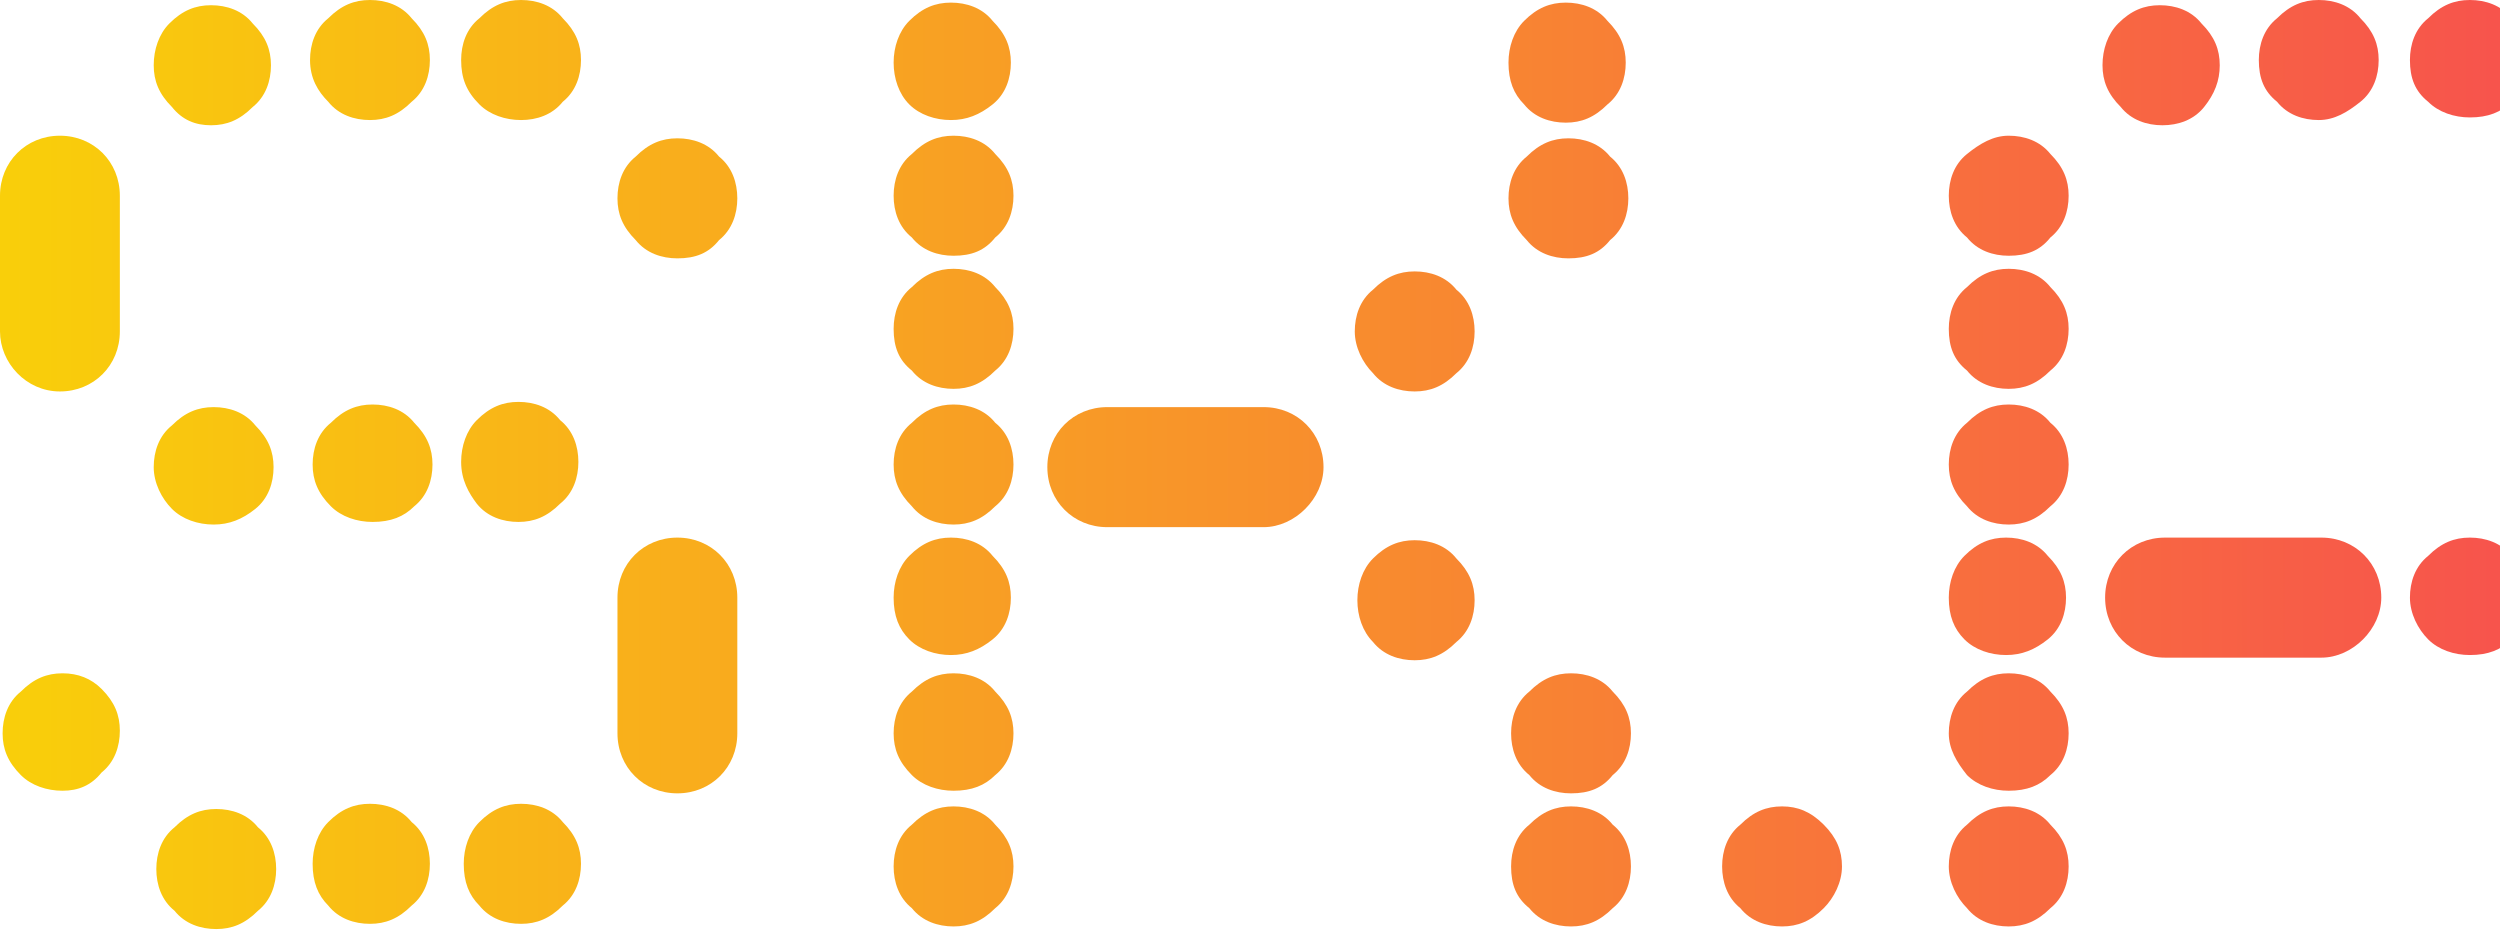
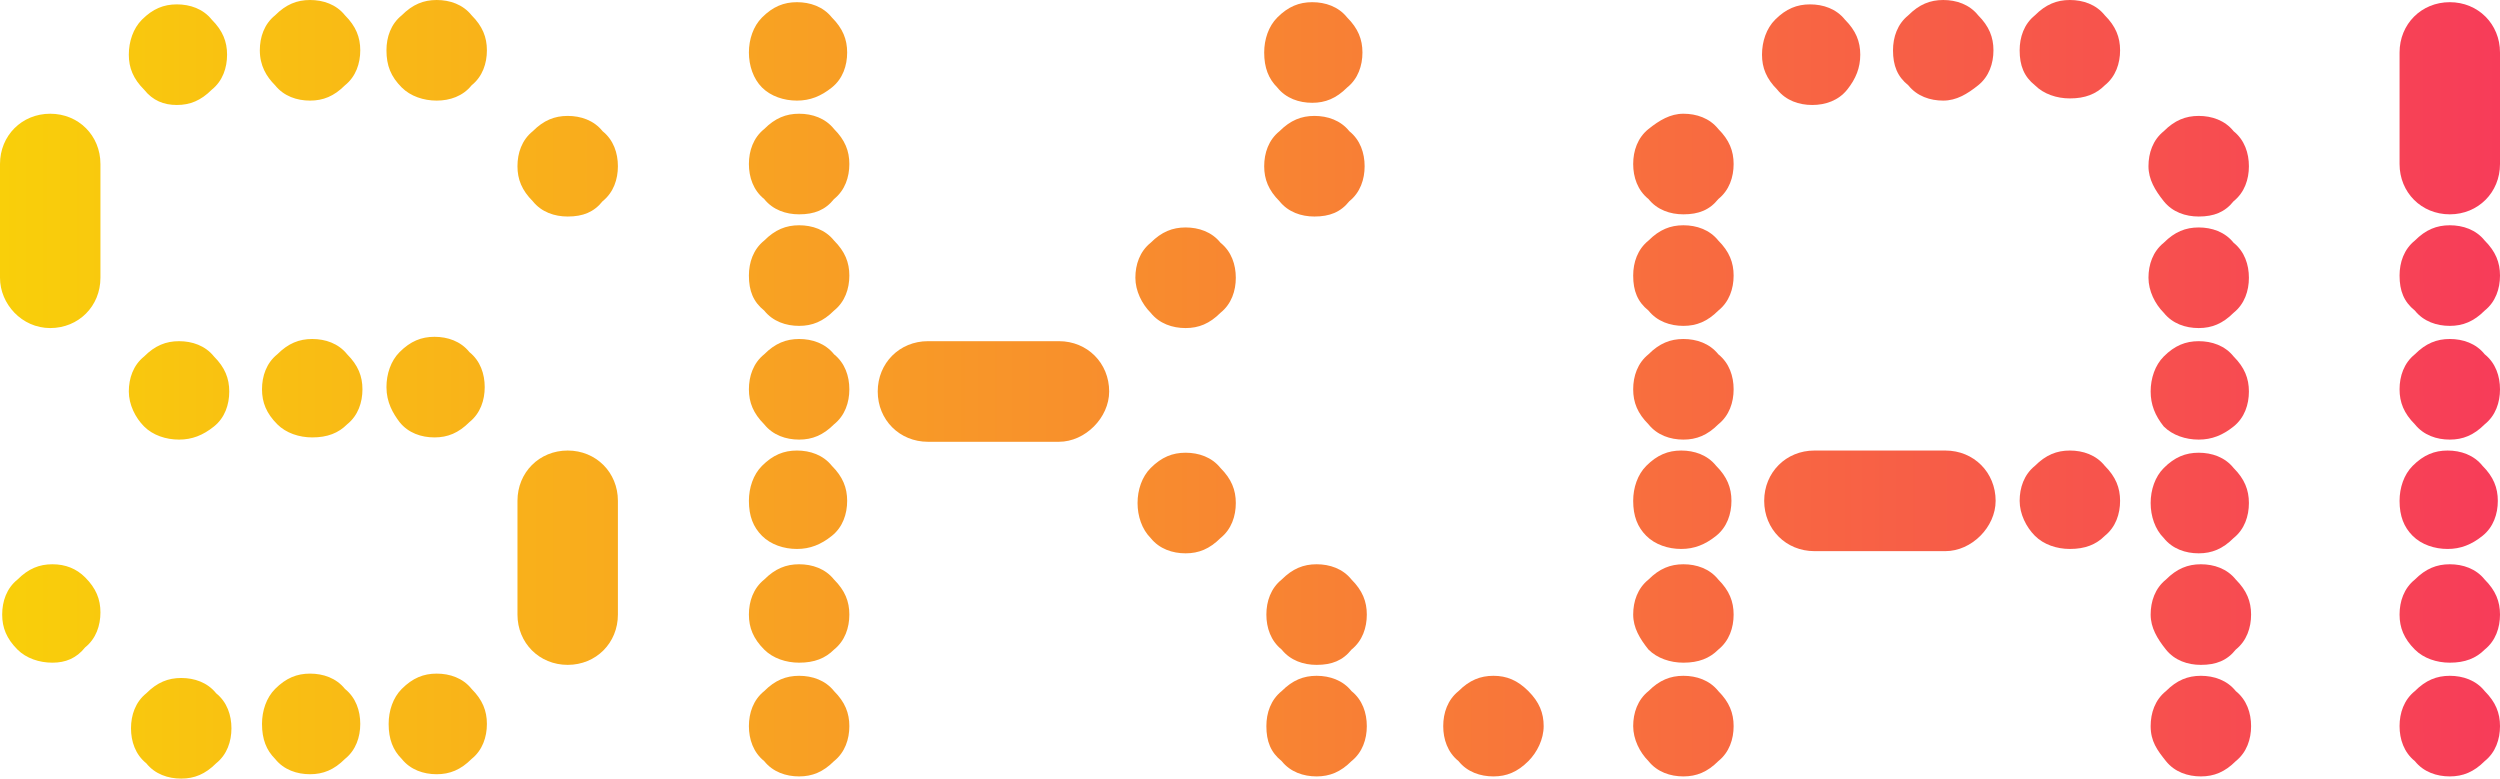
- <svg xmlns="http://www.w3.org/2000/svg" width="740" height="275" fill="none">
-   <path d="M.771 217.065c0-4.635 1.543-9.27 5.398-12.36 3.856-3.862 7.712-5.407 12.34-5.407 4.626 0 8.482 1.545 11.567 4.635 3.856 3.862 5.398 7.724 5.398 12.359s-1.542 9.27-5.398 12.36c-3.085 3.862-6.94 5.407-11.568 5.407-4.627 0-9.254-1.545-12.339-4.635-3.855-3.862-5.398-7.725-5.398-12.359zm45.5 40.168c0-4.635 1.542-9.269 5.398-12.359 3.856-3.863 7.712-5.408 12.339-5.408 4.627 0 9.254 1.545 12.339 5.408 3.856 3.09 5.398 7.724 5.398 12.359s-1.542 9.27-5.398 12.36C72.49 273.455 68.635 275 64.007 275c-4.626 0-9.253-1.545-12.338-5.407-3.856-3.09-5.398-7.725-5.398-12.36zm-.771-118.96c0-4.635 1.542-9.27 5.398-12.36 3.856-3.862 7.712-5.407 12.339-5.407 4.627 0 9.254 1.545 12.339 5.407 3.856 3.862 5.398 7.725 5.398 12.36 0 4.634-1.543 9.269-5.398 12.359-3.856 3.09-7.712 4.635-12.34 4.635-4.626 0-9.253-1.545-12.338-4.635-3.085-3.09-5.398-7.725-5.398-12.359zm0-118.961c0-4.635 1.542-9.27 4.627-12.36 3.856-3.862 7.712-5.407 12.338-5.407 4.628 0 9.255 1.545 12.34 5.407 3.855 3.863 5.398 7.725 5.398 12.36s-1.543 9.27-5.399 12.36c-3.856 3.862-7.711 5.407-12.339 5.407-4.627 0-8.482-1.545-11.567-5.408-3.856-3.862-5.398-7.724-5.398-12.36zm47.04 236.376c0-4.635 1.543-9.269 4.628-12.359 3.856-3.863 7.711-5.408 12.338-5.408 4.628 0 9.255 1.545 12.339 5.408 3.856 3.09 5.399 7.724 5.399 12.359s-1.543 9.27-5.399 12.36c-3.856 3.862-7.711 5.407-12.339 5.407-4.627 0-9.254-1.545-12.338-5.407-3.085-3.09-4.627-6.952-4.627-12.36zm0-118.188c0-4.635 1.543-9.27 5.399-12.359 3.856-3.863 7.712-5.408 12.339-5.408 4.627 0 9.254 1.545 12.339 5.408 3.855 3.862 5.398 7.724 5.398 12.359s-1.543 9.27-5.398 12.36c-3.085 3.089-6.941 4.634-12.339 4.634-4.627 0-9.255-1.545-12.34-4.634-3.855-3.863-5.397-7.725-5.397-12.36zm-.77-119.733c0-4.635 1.542-9.27 5.398-12.36C101.024 1.545 104.88 0 109.507 0c4.628 0 9.255 1.545 12.339 5.407 3.856 3.863 5.399 7.725 5.399 12.36s-1.543 9.27-5.399 12.36c-3.856 3.862-7.711 5.407-12.339 5.407-4.627 0-9.254-1.545-12.338-5.407-3.085-3.09-5.399-6.953-5.399-12.36zm45.499 237.921c0-4.635 1.542-9.269 4.627-12.359 3.856-3.863 7.712-5.408 12.339-5.408 4.627 0 9.254 1.545 12.339 5.408 3.856 3.862 5.398 7.724 5.398 12.359s-1.542 9.27-5.398 12.36c-3.856 3.862-7.712 5.407-12.339 5.407-4.627 0-9.254-1.545-12.339-5.407-3.085-3.09-4.627-6.952-4.627-12.36zm-.771-118.96c0-4.635 1.542-9.27 4.627-12.36 3.856-3.862 7.712-5.407 12.339-5.407 4.627 0 9.254 1.545 12.339 5.407 3.855 3.09 5.398 7.725 5.398 12.36 0 4.634-1.543 9.269-5.398 12.359-3.856 3.862-7.712 5.407-12.339 5.407-4.627 0-9.254-1.545-12.339-5.407-2.314-3.09-4.627-6.952-4.627-12.359zm0-118.961c0-4.635 1.542-9.27 5.398-12.36C145.753 1.545 149.609 0 154.236 0s9.254 1.545 12.339 5.407c3.856 3.863 5.398 7.725 5.398 12.36s-1.542 9.27-5.398 12.36c-3.085 3.862-7.712 5.407-12.339 5.407-4.627 0-9.254-1.545-12.339-4.635-3.856-3.862-5.398-7.725-5.398-13.132zm46.27 40.94c0-4.634 1.543-9.269 5.399-12.359 3.856-3.862 7.712-5.407 12.339-5.407 4.627 0 9.254 1.545 12.338 5.407 3.856 3.09 5.399 7.725 5.399 12.36s-1.543 9.27-5.399 12.36c-3.084 3.862-6.94 5.407-12.338 5.407-4.627 0-9.255-1.545-12.339-5.407-3.856-3.863-5.399-7.725-5.399-12.36z" fill="url(#paint0_linear_2801_2586)" />
-   <path d="M264.514 256.461c0-4.635 1.543-9.27 5.399-12.36 3.855-3.862 7.711-5.407 12.338-5.407 4.628 0 9.255 1.545 12.339 5.407 3.856 3.863 5.399 7.725 5.399 12.36s-1.543 9.27-5.399 12.359c-3.856 3.863-7.711 5.408-12.339 5.408-4.627 0-9.254-1.545-12.338-5.408-3.856-3.089-5.399-7.724-5.399-12.359zm0-39.396c0-4.635 1.543-9.27 5.399-12.36 3.855-3.862 7.711-5.407 12.338-5.407 4.628 0 9.255 1.545 12.339 5.407 3.856 3.863 5.399 7.725 5.399 12.36s-1.543 9.269-5.399 12.359c-3.084 3.09-6.94 4.635-12.339 4.635-4.627 0-9.254-1.545-12.338-4.635-3.856-3.862-5.399-7.724-5.399-12.359zm0-40.169c0-4.635 1.543-9.269 4.627-12.359 3.856-3.863 7.712-5.408 12.339-5.408 4.627 0 9.254 1.545 12.339 5.408 3.856 3.862 5.398 7.724 5.398 12.359s-1.542 9.27-5.398 12.36-7.712 4.635-12.339 4.635c-4.627 0-9.254-1.545-12.339-4.635-3.084-3.09-4.627-6.952-4.627-12.36zm0-39.396c0-4.635 1.543-9.269 5.399-12.359 3.855-3.863 7.711-5.408 12.338-5.408 4.628 0 9.255 1.545 12.339 5.408 3.856 3.09 5.399 7.724 5.399 12.359s-1.543 9.27-5.399 12.36c-3.856 3.862-7.711 5.407-12.339 5.407-4.627 0-9.254-1.545-12.338-5.407-3.856-3.863-5.399-7.725-5.399-12.36zm0-40.168c0-4.635 1.543-9.27 5.399-12.36 3.855-3.862 7.711-5.407 12.338-5.407 4.628 0 9.255 1.545 12.339 5.407 3.856 3.863 5.399 7.725 5.399 12.36s-1.543 9.269-5.399 12.359c-3.856 3.863-7.711 5.408-12.339 5.408-4.627 0-9.254-1.545-12.338-5.408-3.856-3.09-5.399-6.952-5.399-12.36zm0-39.396c0-4.635 1.543-9.27 5.399-12.36 3.855-3.862 7.711-5.407 12.338-5.407 4.628 0 9.255 1.545 12.339 5.407 3.856 3.862 5.399 7.725 5.399 12.36s-1.543 9.27-5.399 12.36c-3.084 3.861-6.94 5.406-12.339 5.406-4.627 0-9.254-1.544-12.338-5.407-3.856-3.09-5.399-7.724-5.399-12.36zm0-39.396c0-4.635 1.543-9.27 4.627-12.36 3.856-3.862 7.712-5.407 12.339-5.407 4.627 0 9.254 1.545 12.339 5.407 3.856 3.862 5.398 7.725 5.398 12.36 0 4.634-1.542 9.27-5.398 12.36-3.856 3.089-7.712 4.634-12.339 4.634-4.627 0-9.254-1.545-12.339-4.635-3.084-3.09-4.627-7.725-4.627-12.36zm182.77 237.921c0-4.635 1.542-9.27 5.398-12.36 3.856-3.862 7.712-5.407 12.339-5.407 4.627 0 9.254 1.545 12.339 5.407 3.856 3.09 5.398 7.725 5.398 12.36s-1.542 9.269-5.398 12.359c-3.856 3.863-7.712 5.408-12.339 5.408-4.627 0-9.254-1.545-12.339-5.408-3.856-3.09-5.398-6.952-5.398-12.359zm0-39.396c0-4.635 1.542-9.27 5.398-12.36 3.856-3.862 7.712-5.407 12.339-5.407 4.627 0 9.254 1.545 12.339 5.407 3.856 3.863 5.398 7.725 5.398 12.36s-1.542 9.269-5.398 12.359c-3.085 3.863-6.941 5.408-12.339 5.408-4.627 0-9.254-1.545-12.339-5.408-3.856-3.09-5.398-7.724-5.398-12.359zm-45.5-39.396c0-4.635 1.543-9.27 4.627-12.36 3.856-3.862 7.712-5.407 12.339-5.407 4.627 0 9.254 1.545 12.339 5.407 3.856 3.863 5.398 7.725 5.398 12.36s-1.542 9.269-5.398 12.359c-3.856 3.863-7.712 5.408-12.339 5.408-4.627 0-9.254-1.545-12.339-5.408-3.084-3.09-4.627-7.724-4.627-12.359zm-.771-79.565c0-4.635 1.542-9.27 5.398-12.36 3.856-3.862 7.712-5.407 12.339-5.407 4.627 0 9.254 1.545 12.339 5.408 3.856 3.09 5.398 7.724 5.398 12.36 0 4.634-1.542 9.269-5.398 12.359-3.856 3.862-7.712 5.407-12.339 5.407-4.627 0-9.254-1.545-12.339-5.407-3.084-3.09-5.398-7.725-5.398-12.36zm45.5-39.396c0-4.635 1.542-9.27 5.398-12.36 3.856-3.862 7.712-5.407 12.339-5.407 4.627 0 9.254 1.545 12.339 5.407 3.855 3.09 5.398 7.725 5.398 12.36s-1.543 9.27-5.398 12.36c-3.085 3.862-6.941 5.407-12.339 5.407-4.627 0-9.254-1.545-12.339-5.407-3.856-3.863-5.398-7.725-5.398-12.36zm0-40.168c0-4.635 1.542-9.27 4.627-12.36 3.856-3.862 7.711-5.407 12.339-5.407 4.627 0 9.254 1.545 12.338 5.407 3.856 3.862 5.399 7.725 5.399 12.36 0 4.634-1.543 9.27-5.399 12.36-3.856 3.861-7.711 5.406-12.338 5.406-4.628 0-9.255-1.544-12.339-5.407-3.085-3.09-4.627-6.952-4.627-12.36z" fill="url(#paint1_linear_2801_2586)" />
-   <path d="M509.749 256.461c0-4.635 1.543-9.27 5.399-12.36 3.856-3.862 7.711-5.407 12.339-5.407 4.627 0 8.483 1.545 12.338 5.407 3.856 3.863 5.399 7.725 5.399 12.36s-2.314 9.27-5.399 12.359c-3.855 3.863-7.711 5.408-12.338 5.408-4.628 0-9.255-1.545-12.339-5.408-3.856-3.089-5.399-7.724-5.399-12.359z" fill="url(#paint2_linear_2801_2586)" />
-   <path d="M847.526 256.461c0-4.635 1.542-9.27 5.398-12.36 3.856-3.862 7.712-5.407 12.339-5.407 4.627 0 9.254 1.545 12.339 5.407 3.856 3.863 5.398 7.725 5.398 12.36s-1.542 9.27-5.398 12.359c-3.856 3.863-7.712 5.408-12.339 5.408-4.627 0-9.254-1.545-12.339-5.408-3.856-3.089-5.398-7.724-5.398-12.359zm0-39.396c0-4.635 1.542-9.27 5.398-12.36 3.856-3.862 7.712-5.407 12.339-5.407 4.627 0 9.254 1.545 12.339 5.407 3.856 3.863 5.398 7.725 5.398 12.36s-1.542 9.269-5.398 12.359c-3.085 3.09-6.941 4.635-12.339 4.635-4.627 0-9.254-1.545-12.339-4.635-3.856-3.862-5.398-7.724-5.398-12.359zm0-40.169c0-4.635 1.542-9.269 4.627-12.359 3.856-3.863 7.712-5.408 12.339-5.408 4.627 0 9.254 1.545 12.339 5.408 3.855 3.862 5.398 7.724 5.398 12.359s-1.543 9.27-5.398 12.36c-3.856 3.09-7.712 4.635-12.339 4.635-4.627 0-9.254-1.545-12.339-4.635-3.085-3.09-4.627-6.952-4.627-12.36zm0-39.396c0-4.635 1.542-9.269 5.398-12.359 3.856-3.863 7.712-5.408 12.339-5.408 4.627 0 9.254 1.545 12.339 5.408 3.856 3.09 5.398 7.724 5.398 12.359s-1.542 9.27-5.398 12.36c-3.856 3.862-7.712 5.407-12.339 5.407-4.627 0-9.254-1.545-12.339-5.407-3.856-3.863-5.398-7.725-5.398-12.36zm0-40.168c0-4.635 1.542-9.27 5.398-12.36 3.856-3.862 7.712-5.407 12.339-5.407 4.627 0 9.254 1.545 12.339 5.407 3.856 3.863 5.398 7.725 5.398 12.36s-1.542 9.269-5.398 12.359c-3.856 3.863-7.712 5.408-12.339 5.408-4.627 0-9.254-1.545-12.339-5.408-3.856-3.09-5.398-6.952-5.398-12.36z" fill="url(#paint3_linear_2801_2586)" />
-   <path d="M374.022 156.039h-46.271c-10.025 0-17.737-7.725-17.737-17.767s7.712-17.767 17.737-17.767h46.271c10.025 0 17.737 7.725 17.737 17.767 0 9.27-8.483 17.767-17.737 17.767z" fill="url(#paint4_linear_2801_2586)" />
-   <path d="M576.842 256.461c0-4.635 1.542-9.27 5.398-12.36 3.856-3.862 7.712-5.407 12.339-5.407 4.627 0 9.254 1.545 12.339 5.407 3.856 3.863 5.398 7.725 5.398 12.36s-1.542 9.27-5.398 12.359c-3.856 3.863-7.712 5.408-12.339 5.408-4.627 0-9.254-1.545-12.339-5.408-3.085-3.089-5.398-7.724-5.398-12.359z" fill="url(#paint5_linear_2801_2586)" />
-   <path d="M576.842 217.065c0-4.635 1.542-9.27 5.398-12.36 3.856-3.862 7.712-5.407 12.339-5.407 4.627 0 9.254 1.545 12.339 5.407 3.856 3.862 5.398 7.725 5.398 12.36 0 4.634-1.542 9.269-5.398 12.359-3.085 3.09-6.941 4.635-12.339 4.635-4.627 0-9.254-1.545-12.339-4.635-3.085-3.862-5.398-7.725-5.398-12.359z" fill="url(#paint6_linear_2801_2586)" />
-   <path d="M576.842 176.896c0-4.635 1.542-9.27 4.627-12.36 3.856-3.862 7.712-5.407 12.339-5.407 4.627 0 9.254 1.545 12.339 5.407 3.856 3.863 5.398 7.725 5.398 12.36s-1.542 9.27-5.398 12.36c-3.856 3.089-7.712 4.634-12.339 4.634-4.627 0-9.254-1.545-12.339-4.634-3.085-3.09-4.627-6.953-4.627-12.36z" fill="url(#paint7_linear_2801_2586)" />
-   <path d="M576.842 137.5c0-4.635 1.542-9.27 5.398-12.36 3.856-3.862 7.712-5.407 12.339-5.407 4.627 0 9.254 1.545 12.339 5.407 3.856 3.09 5.398 7.725 5.398 12.36s-1.542 9.27-5.398 12.36c-3.856 3.862-7.712 5.407-12.339 5.407-4.627 0-9.254-1.545-12.339-5.407-3.856-3.863-5.398-7.725-5.398-12.36z" fill="url(#paint8_linear_2801_2586)" />
-   <path d="M576.842 97.332c0-4.635 1.542-9.27 5.398-12.36 3.856-3.862 7.712-5.407 12.339-5.407 4.627 0 9.254 1.545 12.339 5.407 3.856 3.863 5.398 7.725 5.398 12.36s-1.542 9.27-5.398 12.359c-3.856 3.863-7.712 5.408-12.339 5.408-4.627 0-9.254-1.545-12.339-5.408-3.856-3.089-5.398-6.952-5.398-12.36z" fill="url(#paint9_linear_2801_2586)" />
-   <path d="M576.842 57.935c0-4.634 1.542-9.27 5.398-12.359 3.856-3.09 7.712-5.407 12.339-5.407 4.627 0 9.254 1.545 12.339 5.407 3.856 3.862 5.398 7.725 5.398 12.36 0 4.634-1.542 9.27-5.398 12.359-3.085 3.862-6.941 5.407-12.339 5.407-4.627 0-9.254-1.545-12.339-5.407-3.856-3.09-5.398-7.725-5.398-12.36z" fill="url(#paint10_linear_2801_2586)" />
-   <path d="M622.341 19.312c0-4.635 1.543-9.27 4.628-12.36 3.855-3.862 7.711-5.407 12.338-5.407 4.627 0 9.254 1.545 12.339 5.407 3.856 3.863 5.398 7.725 5.398 12.36s-1.542 8.497-4.627 12.36c-3.084 3.862-7.711 5.407-12.339 5.407-4.627 0-9.254-1.545-12.338-5.408-3.856-3.862-5.399-7.724-5.399-12.36z" fill="url(#paint11_linear_2801_2586)" />
-   <path d="M668.612 17.767c0-4.635 1.543-9.27 5.398-12.36C677.866 1.545 681.722 0 686.349 0c4.627 0 9.254 1.545 12.339 5.407 3.856 3.863 5.398 7.725 5.398 12.36s-1.542 9.27-5.398 12.36-7.712 5.407-12.339 5.407c-4.627 0-9.254-1.545-12.339-5.408-3.855-3.09-5.398-6.952-5.398-12.36z" fill="url(#paint12_linear_2801_2586)" />
-   <path d="M713.34 176.896c0-4.635 1.543-9.27 5.399-12.36 3.856-3.862 7.711-5.407 12.339-5.407 4.627 0 9.254 1.545 12.338 5.407 3.856 3.863 5.399 7.725 5.399 12.36s-1.543 9.27-5.399 12.36c-3.084 3.089-6.94 4.634-12.338 4.634-4.628 0-9.255-1.545-12.339-4.634-3.085-3.09-5.399-7.725-5.399-12.36z" fill="url(#paint13_linear_2801_2586)" />
-   <path d="M713.34 17.767c0-4.635 1.543-9.27 5.399-12.36C722.595 1.546 726.45 0 731.078 0c4.627 0 9.254 1.545 12.338 5.408 3.856 3.862 5.399 7.724 5.399 12.36 0 4.634-1.543 9.269-5.399 12.359-3.084 3.09-6.94 4.634-12.338 4.634-4.628 0-9.255-1.544-12.339-4.634-3.856-3.09-5.399-6.953-5.399-12.36z" fill="url(#paint14_linear_2801_2586)" />
-   <path d="M759.611 256.461c0-4.635 1.543-9.27 5.399-12.36 3.856-3.862 7.711-5.407 12.339-5.407 4.627 0 9.254 1.545 12.338 5.407 3.856 3.09 5.399 7.725 5.399 12.36s-1.543 9.27-5.399 12.359c-3.855 3.863-7.711 5.408-12.338 5.408-4.628 0-9.255-1.545-12.339-5.408-3.085-3.862-5.399-6.952-5.399-12.359z" fill="url(#paint15_linear_2801_2586)" />
-   <path d="M759.611 217.065c0-4.635 1.543-9.27 5.398-12.36 3.856-3.862 7.712-5.407 12.339-5.407 4.627 0 9.254 1.545 12.339 5.407 3.856 3.863 5.398 7.725 5.398 12.36s-1.542 9.27-5.398 12.359c-3.085 3.863-6.94 5.408-12.339 5.408-4.627 0-9.254-1.545-12.339-5.408-3.084-3.862-5.398-7.724-5.398-12.359z" fill="url(#paint16_linear_2801_2586)" />
-   <path d="M759.611 177.669c0-4.635 1.543-9.27 4.627-12.36 3.856-3.862 7.712-5.407 12.339-5.407 4.627 0 9.254 1.545 12.339 5.407 3.856 3.862 5.398 7.725 5.398 12.36 0 4.634-1.542 9.269-5.398 12.359-3.856 3.862-7.712 5.407-12.339 5.407-4.627 0-9.254-1.545-12.339-5.407-3.084-3.09-4.627-7.725-4.627-12.359z" fill="url(#paint17_linear_2801_2586)" />
-   <path d="M759.611 138.272c0-4.634 1.543-9.269 4.627-12.359 3.856-3.862 7.712-5.407 12.339-5.407 4.627 0 9.254 1.545 12.339 5.407 3.856 3.862 5.398 7.725 5.398 12.359 0 4.635-1.542 9.27-5.398 12.36s-7.712 4.635-12.339 4.635c-4.627 0-9.254-1.545-12.339-4.635-3.084-3.862-4.627-7.725-4.627-12.36z" fill="url(#paint18_linear_2801_2586)" />
-   <path d="M758.84 98.104c0-4.635 1.543-9.27 5.398-12.36 3.856-3.862 7.712-5.407 12.339-5.407 4.627 0 9.254 1.545 12.339 5.408 3.856 3.09 5.398 7.724 5.398 12.36 0 4.634-1.542 9.269-5.398 12.359-3.856 3.862-7.712 5.407-12.339 5.407-4.627 0-9.254-1.545-12.339-5.407-3.084-3.09-5.398-7.725-5.398-12.36z" fill="url(#paint19_linear_2801_2586)" />
-   <path d="M758.84 58.708c0-4.634 1.543-9.27 5.398-12.36 3.856-3.862 7.712-5.407 12.339-5.407 4.627 0 9.254 1.545 12.339 5.408 3.856 3.09 5.398 7.725 5.398 12.36 0 4.634-1.542 9.269-5.398 12.359-3.085 3.862-6.94 5.407-12.339 5.407-4.627 0-9.254-1.545-12.339-5.407-3.084-3.862-5.398-7.725-5.398-12.36z" fill="url(#paint20_linear_2801_2586)" />
-   <path d="M687.12 194.663h-46.27c-10.026 0-17.737-7.725-17.737-17.767s7.711-17.766 17.737-17.766h46.27c10.026 0 17.738 7.724 17.738 17.766 0 9.27-8.483 17.767-17.738 17.767z" fill="url(#paint21_linear_2801_2586)" />
-   <path d="M847.526 57.936V18.539c0-10.042 7.711-17.766 17.737-17.766C875.288.773 883 8.497 883 18.54v39.396c0 10.042-7.712 17.766-17.737 17.766-10.026 0-17.737-7.724-17.737-17.766z" fill="url(#paint22_linear_2801_2586)" />
-   <path d="M182.77 217.064v-40.168c0-10.042 7.711-17.767 17.737-17.767 10.025 0 17.737 7.725 17.737 17.767v40.168c0 10.043-7.712 17.767-17.737 17.767-10.026 0-17.737-7.724-17.737-17.767z" fill="url(#paint23_linear_2801_2586)" />
-   <path d="M0 98.104V57.936c0-10.042 7.712-17.767 17.737-17.767 10.025 0 17.737 7.725 17.737 17.767v40.168c0 10.042-7.712 17.767-17.737 17.767C7.712 115.871 0 107.374 0 98.104z" fill="url(#paint24_linear_2801_2586)" />
+ <svg xmlns="http://www.w3.org/2000/svg" width="883" height="275" fill="none">
+   <path d="M.771 217.065c0-4.635 1.543-9.27 5.398-12.36 3.856-3.862 7.712-5.407 12.34-5.407 4.626 0 8.482 1.545 11.567 4.635 3.856 3.862 5.398 7.724 5.398 12.359s-1.542 9.27-5.398 12.36c-3.085 3.862-6.94 5.407-11.568 5.407-4.627 0-9.254-1.545-12.339-4.635-3.855-3.862-5.398-7.725-5.398-12.359zm45.5 40.168c0-4.635 1.542-9.269 5.398-12.359 3.856-3.863 7.712-5.408 12.339-5.408 4.627 0 9.254 1.545 12.339 5.408 3.856 3.09 5.398 7.724 5.398 12.359s-1.542 9.27-5.398 12.36C72.49 273.455 68.635 275 64.007 275c-4.626 0-9.253-1.545-12.338-5.407-3.856-3.09-5.398-7.725-5.398-12.36zm-.771-118.96c0-4.635 1.542-9.27 5.398-12.36 3.856-3.862 7.712-5.407 12.339-5.407 4.627 0 9.254 1.545 12.339 5.407 3.856 3.862 5.398 7.725 5.398 12.36 0 4.634-1.543 9.269-5.398 12.359-3.856 3.09-7.712 4.635-12.34 4.635-4.626 0-9.253-1.545-12.338-4.635-3.085-3.09-5.398-7.725-5.398-12.359zm0-118.961c0-4.635 1.542-9.27 4.627-12.36 3.856-3.862 7.712-5.407 12.338-5.407 4.628 0 9.255 1.545 12.34 5.407 3.855 3.863 5.398 7.725 5.398 12.36s-1.543 9.27-5.399 12.36c-3.856 3.862-7.711 5.407-12.339 5.407-4.627 0-8.482-1.545-11.567-5.408-3.856-3.862-5.398-7.724-5.398-12.36zm47.04 236.376c0-4.635 1.543-9.269 4.628-12.359 3.856-3.863 7.711-5.408 12.338-5.408 4.628 0 9.255 1.545 12.339 5.408 3.856 3.09 5.399 7.724 5.399 12.359s-1.543 9.27-5.399 12.36c-3.856 3.862-7.711 5.407-12.339 5.407-4.627 0-9.254-1.545-12.338-5.407-3.085-3.09-4.627-6.952-4.627-12.36zm0-118.188c0-4.635 1.543-9.27 5.399-12.359 3.856-3.863 7.712-5.408 12.339-5.408 4.627 0 9.254 1.545 12.339 5.408 3.855 3.862 5.398 7.724 5.398 12.359s-1.543 9.27-5.398 12.36c-3.085 3.089-6.941 4.634-12.339 4.634-4.627 0-9.255-1.545-12.34-4.634-3.855-3.863-5.397-7.725-5.397-12.36zm-.77-119.733c0-4.635 1.542-9.27 5.398-12.36C101.024 1.545 104.88 0 109.507 0c4.628 0 9.255 1.545 12.339 5.407 3.856 3.863 5.399 7.725 5.399 12.36s-1.543 9.27-5.399 12.36c-3.856 3.862-7.711 5.407-12.339 5.407-4.627 0-9.254-1.545-12.338-5.407-3.085-3.09-5.399-6.953-5.399-12.36zm45.499 237.921c0-4.635 1.542-9.269 4.627-12.359 3.856-3.863 7.712-5.408 12.339-5.408 4.627 0 9.254 1.545 12.339 5.408 3.856 3.862 5.398 7.724 5.398 12.359s-1.542 9.27-5.398 12.36c-3.856 3.862-7.712 5.407-12.339 5.407-4.627 0-9.254-1.545-12.339-5.407-3.085-3.09-4.627-6.952-4.627-12.36zm-.771-118.96c0-4.635 1.542-9.27 4.627-12.36 3.856-3.862 7.712-5.407 12.339-5.407 4.627 0 9.254 1.545 12.339 5.407 3.855 3.09 5.398 7.725 5.398 12.36 0 4.634-1.543 9.269-5.398 12.359-3.856 3.862-7.712 5.407-12.339 5.407-4.627 0-9.254-1.545-12.339-5.407-2.314-3.09-4.627-6.952-4.627-12.359zm0-118.961c0-4.635 1.542-9.27 5.398-12.36C145.753 1.545 149.609 0 154.236 0s9.254 1.545 12.339 5.407c3.856 3.863 5.398 7.725 5.398 12.36s-1.542 9.27-5.398 12.36c-3.085 3.862-7.712 5.407-12.339 5.407-4.627 0-9.254-1.545-12.339-4.635-3.856-3.862-5.398-7.725-5.398-13.132zm46.27 40.94c0-4.634 1.543-9.269 5.399-12.359 3.856-3.862 7.712-5.407 12.339-5.407 4.627 0 9.254 1.545 12.338 5.407 3.856 3.09 5.399 7.725 5.399 12.36s-1.543 9.27-5.399 12.36c-3.084 3.862-6.94 5.407-12.338 5.407-4.627 0-9.255-1.545-12.339-5.407-3.856-3.863-5.399-7.725-5.399-12.36z" fill="url(#paint0_linear_2805_2884)" />
+   <path d="M264.514 256.461c0-4.635 1.543-9.27 5.399-12.36 3.855-3.862 7.711-5.407 12.338-5.407 4.628 0 9.255 1.545 12.339 5.407 3.856 3.863 5.399 7.725 5.399 12.36s-1.543 9.27-5.399 12.359c-3.856 3.863-7.711 5.408-12.339 5.408-4.627 0-9.254-1.545-12.338-5.408-3.856-3.089-5.399-7.724-5.399-12.359zm0-39.396c0-4.635 1.543-9.27 5.399-12.36 3.855-3.862 7.711-5.407 12.338-5.407 4.628 0 9.255 1.545 12.339 5.407 3.856 3.863 5.399 7.725 5.399 12.36s-1.543 9.269-5.399 12.359c-3.084 3.09-6.94 4.635-12.339 4.635-4.627 0-9.254-1.545-12.338-4.635-3.856-3.862-5.399-7.724-5.399-12.359zm0-40.169c0-4.635 1.543-9.269 4.627-12.359 3.856-3.863 7.712-5.408 12.339-5.408 4.627 0 9.254 1.545 12.339 5.408 3.856 3.862 5.398 7.724 5.398 12.359s-1.542 9.27-5.398 12.36-7.712 4.635-12.339 4.635c-4.627 0-9.254-1.545-12.339-4.635-3.084-3.09-4.627-6.952-4.627-12.36zm0-39.396c0-4.635 1.543-9.269 5.399-12.359 3.855-3.863 7.711-5.408 12.338-5.408 4.628 0 9.255 1.545 12.339 5.408 3.856 3.09 5.399 7.724 5.399 12.359s-1.543 9.27-5.399 12.36c-3.856 3.862-7.711 5.407-12.339 5.407-4.627 0-9.254-1.545-12.338-5.407-3.856-3.863-5.399-7.725-5.399-12.36zm0-40.168c0-4.635 1.543-9.27 5.399-12.36 3.855-3.862 7.711-5.407 12.338-5.407 4.628 0 9.255 1.545 12.339 5.407 3.856 3.863 5.399 7.725 5.399 12.36s-1.543 9.269-5.399 12.359c-3.856 3.863-7.711 5.408-12.339 5.408-4.627 0-9.254-1.545-12.338-5.408-3.856-3.09-5.399-6.952-5.399-12.36zm0-39.396c0-4.635 1.543-9.27 5.399-12.36 3.855-3.862 7.711-5.407 12.338-5.407 4.628 0 9.255 1.545 12.339 5.407 3.856 3.862 5.399 7.725 5.399 12.36s-1.543 9.27-5.399 12.36c-3.084 3.861-6.94 5.406-12.339 5.406-4.627 0-9.254-1.544-12.338-5.407-3.856-3.09-5.399-7.724-5.399-12.36zm0-39.396c0-4.635 1.543-9.27 4.627-12.36 3.856-3.862 7.712-5.407 12.339-5.407 4.627 0 9.254 1.545 12.339 5.407 3.856 3.862 5.398 7.725 5.398 12.36 0 4.634-1.542 9.27-5.398 12.36-3.856 3.089-7.712 4.634-12.339 4.634-4.627 0-9.254-1.545-12.339-4.635-3.084-3.09-4.627-7.725-4.627-12.36zm182.77 237.921c0-4.635 1.542-9.27 5.398-12.36 3.856-3.862 7.712-5.407 12.339-5.407 4.627 0 9.254 1.545 12.339 5.407 3.856 3.09 5.398 7.725 5.398 12.36s-1.542 9.269-5.398 12.359c-3.856 3.863-7.712 5.408-12.339 5.408-4.627 0-9.254-1.545-12.339-5.408-3.856-3.09-5.398-6.952-5.398-12.359zm0-39.396c0-4.635 1.542-9.27 5.398-12.36 3.856-3.862 7.712-5.407 12.339-5.407 4.627 0 9.254 1.545 12.339 5.407 3.856 3.863 5.398 7.725 5.398 12.36s-1.542 9.269-5.398 12.359c-3.085 3.863-6.941 5.408-12.339 5.408-4.627 0-9.254-1.545-12.339-5.408-3.856-3.09-5.398-7.724-5.398-12.359zm-45.5-39.396c0-4.635 1.543-9.27 4.627-12.36 3.856-3.862 7.712-5.407 12.339-5.407 4.627 0 9.254 1.545 12.339 5.407 3.856 3.863 5.398 7.725 5.398 12.36s-1.542 9.269-5.398 12.359c-3.856 3.863-7.712 5.408-12.339 5.408-4.627 0-9.254-1.545-12.339-5.408-3.084-3.09-4.627-7.724-4.627-12.359zm-.771-79.565c0-4.635 1.542-9.27 5.398-12.36 3.856-3.862 7.712-5.407 12.339-5.407 4.627 0 9.254 1.545 12.339 5.408 3.856 3.09 5.398 7.724 5.398 12.36 0 4.634-1.542 9.269-5.398 12.359-3.856 3.862-7.712 5.407-12.339 5.407-4.627 0-9.254-1.545-12.339-5.407-3.084-3.09-5.398-7.725-5.398-12.36zm45.5-39.396c0-4.635 1.542-9.27 5.398-12.36 3.856-3.862 7.712-5.407 12.339-5.407 4.627 0 9.254 1.545 12.339 5.407 3.855 3.09 5.398 7.725 5.398 12.36s-1.543 9.27-5.398 12.36c-3.085 3.862-6.941 5.407-12.339 5.407-4.627 0-9.254-1.545-12.339-5.407-3.856-3.863-5.398-7.725-5.398-12.36zm0-40.168c0-4.635 1.542-9.27 4.627-12.36 3.856-3.862 7.711-5.407 12.339-5.407 4.627 0 9.254 1.545 12.338 5.407 3.856 3.862 5.399 7.725 5.399 12.36 0 4.634-1.543 9.27-5.399 12.36-3.856 3.861-7.711 5.406-12.338 5.406-4.628 0-9.255-1.544-12.339-5.407-3.085-3.09-4.627-6.952-4.627-12.36z" fill="url(#paint1_linear_2805_2884)" />
+   <path d="M509.749 256.461c0-4.635 1.543-9.27 5.399-12.36 3.856-3.862 7.711-5.407 12.339-5.407 4.627 0 8.483 1.545 12.338 5.407 3.856 3.863 5.399 7.725 5.399 12.36s-2.314 9.27-5.399 12.359c-3.855 3.863-7.711 5.408-12.338 5.408-4.628 0-9.255-1.545-12.339-5.408-3.856-3.089-5.399-7.724-5.399-12.359z" fill="url(#paint2_linear_2805_2884)" />
+   <path d="M847.526 256.461c0-4.635 1.542-9.27 5.398-12.36 3.856-3.862 7.712-5.407 12.339-5.407 4.627 0 9.254 1.545 12.339 5.407 3.856 3.863 5.398 7.725 5.398 12.36s-1.542 9.27-5.398 12.359c-3.856 3.863-7.712 5.408-12.339 5.408-4.627 0-9.254-1.545-12.339-5.408-3.856-3.089-5.398-7.724-5.398-12.359zm0-39.396c0-4.635 1.542-9.27 5.398-12.36 3.856-3.862 7.712-5.407 12.339-5.407 4.627 0 9.254 1.545 12.339 5.407 3.856 3.863 5.398 7.725 5.398 12.36s-1.542 9.269-5.398 12.359c-3.085 3.09-6.941 4.635-12.339 4.635-4.627 0-9.254-1.545-12.339-4.635-3.856-3.862-5.398-7.724-5.398-12.359zm0-40.169c0-4.635 1.542-9.269 4.627-12.359 3.856-3.863 7.712-5.408 12.339-5.408 4.627 0 9.254 1.545 12.339 5.408 3.855 3.862 5.398 7.724 5.398 12.359s-1.543 9.27-5.398 12.36c-3.856 3.09-7.712 4.635-12.339 4.635-4.627 0-9.254-1.545-12.339-4.635-3.085-3.09-4.627-6.952-4.627-12.36zm0-39.396c0-4.635 1.542-9.269 5.398-12.359 3.856-3.863 7.712-5.408 12.339-5.408 4.627 0 9.254 1.545 12.339 5.408 3.856 3.09 5.398 7.724 5.398 12.359s-1.542 9.27-5.398 12.36c-3.856 3.862-7.712 5.407-12.339 5.407-4.627 0-9.254-1.545-12.339-5.407-3.856-3.863-5.398-7.725-5.398-12.36zm0-40.168c0-4.635 1.542-9.27 5.398-12.36 3.856-3.862 7.712-5.407 12.339-5.407 4.627 0 9.254 1.545 12.339 5.407 3.856 3.863 5.398 7.725 5.398 12.36s-1.542 9.269-5.398 12.359c-3.856 3.863-7.712 5.408-12.339 5.408-4.627 0-9.254-1.545-12.339-5.408-3.856-3.09-5.398-6.952-5.398-12.36z" fill="url(#paint3_linear_2805_2884)" />
+   <path d="M374.022 156.039h-46.271c-10.025 0-17.737-7.725-17.737-17.767s7.712-17.767 17.737-17.767h46.271c10.025 0 17.737 7.725 17.737 17.767 0 9.27-8.483 17.767-17.737 17.767z" fill="url(#paint4_linear_2805_2884)" />
+   <path d="M576.842 256.461c0-4.635 1.542-9.27 5.398-12.36 3.856-3.862 7.712-5.407 12.339-5.407 4.627 0 9.254 1.545 12.339 5.407 3.856 3.863 5.398 7.725 5.398 12.36s-1.542 9.27-5.398 12.359c-3.856 3.863-7.712 5.408-12.339 5.408-4.627 0-9.254-1.545-12.339-5.408-3.085-3.089-5.398-7.724-5.398-12.359z" fill="url(#paint5_linear_2805_2884)" />
+   <path d="M576.842 217.065c0-4.635 1.542-9.27 5.398-12.36 3.856-3.862 7.712-5.407 12.339-5.407 4.627 0 9.254 1.545 12.339 5.407 3.856 3.862 5.398 7.725 5.398 12.36 0 4.634-1.542 9.269-5.398 12.359-3.085 3.09-6.941 4.635-12.339 4.635-4.627 0-9.254-1.545-12.339-4.635-3.085-3.862-5.398-7.725-5.398-12.359z" fill="url(#paint6_linear_2805_2884)" />
+   <path d="M576.842 176.896c0-4.635 1.542-9.27 4.627-12.36 3.856-3.862 7.712-5.407 12.339-5.407 4.627 0 9.254 1.545 12.339 5.407 3.856 3.863 5.398 7.725 5.398 12.36s-1.542 9.27-5.398 12.36c-3.856 3.089-7.712 4.634-12.339 4.634-4.627 0-9.254-1.545-12.339-4.634-3.085-3.09-4.627-6.953-4.627-12.36z" fill="url(#paint7_linear_2805_2884)" />
+   <path d="M576.842 137.5c0-4.635 1.542-9.27 5.398-12.36 3.856-3.862 7.712-5.407 12.339-5.407 4.627 0 9.254 1.545 12.339 5.407 3.856 3.09 5.398 7.725 5.398 12.36s-1.542 9.27-5.398 12.36c-3.856 3.862-7.712 5.407-12.339 5.407-4.627 0-9.254-1.545-12.339-5.407-3.856-3.863-5.398-7.725-5.398-12.36z" fill="url(#paint8_linear_2805_2884)" />
+   <path d="M576.842 97.332c0-4.635 1.542-9.27 5.398-12.36 3.856-3.862 7.712-5.407 12.339-5.407 4.627 0 9.254 1.545 12.339 5.407 3.856 3.863 5.398 7.725 5.398 12.36s-1.542 9.27-5.398 12.359c-3.856 3.863-7.712 5.408-12.339 5.408-4.627 0-9.254-1.545-12.339-5.408-3.856-3.089-5.398-6.952-5.398-12.36z" fill="url(#paint9_linear_2805_2884)" />
+   <path d="M576.842 57.935c0-4.634 1.542-9.27 5.398-12.359 3.856-3.09 7.712-5.407 12.339-5.407 4.627 0 9.254 1.545 12.339 5.407 3.856 3.862 5.398 7.725 5.398 12.36 0 4.634-1.542 9.27-5.398 12.359-3.085 3.862-6.941 5.407-12.339 5.407-4.627 0-9.254-1.545-12.339-5.407-3.856-3.09-5.398-7.725-5.398-12.36z" fill="url(#paint10_linear_2805_2884)" />
+   <path d="M622.341 19.312c0-4.635 1.543-9.27 4.628-12.36 3.855-3.862 7.711-5.407 12.338-5.407 4.627 0 9.254 1.545 12.339 5.407 3.856 3.863 5.398 7.725 5.398 12.36s-1.542 8.497-4.627 12.36c-3.084 3.862-7.711 5.407-12.339 5.407-4.627 0-9.254-1.545-12.338-5.408-3.856-3.862-5.399-7.724-5.399-12.36z" fill="url(#paint11_linear_2805_2884)" />
+   <path d="M668.612 17.767c0-4.635 1.543-9.27 5.398-12.36C677.866 1.545 681.722 0 686.349 0c4.627 0 9.254 1.545 12.339 5.407 3.856 3.863 5.398 7.725 5.398 12.36s-1.542 9.27-5.398 12.36-7.712 5.407-12.339 5.407c-4.627 0-9.254-1.545-12.339-5.408-3.855-3.09-5.398-6.952-5.398-12.36z" fill="url(#paint12_linear_2805_2884)" />
+   <path d="M713.34 176.896c0-4.635 1.543-9.27 5.399-12.36 3.856-3.862 7.711-5.407 12.339-5.407 4.627 0 9.254 1.545 12.338 5.407 3.856 3.863 5.399 7.725 5.399 12.36s-1.543 9.27-5.399 12.36c-3.084 3.089-6.94 4.634-12.338 4.634-4.628 0-9.255-1.545-12.339-4.634-3.085-3.09-5.399-7.725-5.399-12.36z" fill="url(#paint13_linear_2805_2884)" />
+   <path d="M713.34 17.767c0-4.635 1.543-9.27 5.399-12.36C722.595 1.546 726.45 0 731.078 0c4.627 0 9.254 1.545 12.338 5.408 3.856 3.862 5.399 7.724 5.399 12.36 0 4.634-1.543 9.269-5.399 12.359-3.084 3.09-6.94 4.634-12.338 4.634-4.628 0-9.255-1.544-12.339-4.634-3.856-3.09-5.399-6.953-5.399-12.36z" fill="url(#paint14_linear_2805_2884)" />
+   <path d="M759.611 256.461c0-4.635 1.543-9.27 5.399-12.36 3.856-3.862 7.711-5.407 12.339-5.407 4.627 0 9.254 1.545 12.338 5.407 3.856 3.09 5.399 7.725 5.399 12.36s-1.543 9.27-5.399 12.359c-3.855 3.863-7.711 5.408-12.338 5.408-4.628 0-9.255-1.545-12.339-5.408-3.085-3.862-5.399-6.952-5.399-12.359z" fill="url(#paint15_linear_2805_2884)" />
+   <path d="M759.611 217.065c0-4.635 1.543-9.27 5.398-12.36 3.856-3.862 7.712-5.407 12.339-5.407 4.627 0 9.254 1.545 12.339 5.407 3.856 3.863 5.398 7.725 5.398 12.36s-1.542 9.27-5.398 12.359c-3.085 3.863-6.94 5.408-12.339 5.408-4.627 0-9.254-1.545-12.339-5.408-3.084-3.862-5.398-7.724-5.398-12.359z" fill="url(#paint16_linear_2805_2884)" />
+   <path d="M759.611 177.669c0-4.635 1.543-9.27 4.627-12.36 3.856-3.862 7.712-5.407 12.339-5.407 4.627 0 9.254 1.545 12.339 5.407 3.856 3.862 5.398 7.725 5.398 12.36 0 4.634-1.542 9.269-5.398 12.359-3.856 3.862-7.712 5.407-12.339 5.407-4.627 0-9.254-1.545-12.339-5.407-3.084-3.09-4.627-7.725-4.627-12.359z" fill="url(#paint17_linear_2805_2884)" />
+   <path d="M759.611 138.272c0-4.634 1.543-9.269 4.627-12.359 3.856-3.862 7.712-5.407 12.339-5.407 4.627 0 9.254 1.545 12.339 5.407 3.856 3.862 5.398 7.725 5.398 12.359 0 4.635-1.542 9.27-5.398 12.36s-7.712 4.635-12.339 4.635c-4.627 0-9.254-1.545-12.339-4.635-3.084-3.862-4.627-7.725-4.627-12.36z" fill="url(#paint18_linear_2805_2884)" />
+   <path d="M758.84 98.104c0-4.635 1.543-9.27 5.398-12.36 3.856-3.862 7.712-5.407 12.339-5.407 4.627 0 9.254 1.545 12.339 5.408 3.856 3.09 5.398 7.724 5.398 12.36 0 4.634-1.542 9.269-5.398 12.359-3.856 3.862-7.712 5.407-12.339 5.407-4.627 0-9.254-1.545-12.339-5.407-3.084-3.09-5.398-7.725-5.398-12.36z" fill="url(#paint19_linear_2805_2884)" />
+   <path d="M758.84 58.708c0-4.634 1.543-9.27 5.398-12.36 3.856-3.862 7.712-5.407 12.339-5.407 4.627 0 9.254 1.545 12.339 5.408 3.856 3.09 5.398 7.725 5.398 12.36 0 4.634-1.542 9.269-5.398 12.359-3.085 3.862-6.94 5.407-12.339 5.407-4.627 0-9.254-1.545-12.339-5.407-3.084-3.862-5.398-7.725-5.398-12.36z" fill="url(#paint20_linear_2805_2884)" />
+   <path d="M687.12 194.663h-46.27c-10.026 0-17.737-7.725-17.737-17.767s7.711-17.766 17.737-17.766h46.27c10.026 0 17.738 7.724 17.738 17.766 0 9.27-8.483 17.767-17.738 17.767z" fill="url(#paint21_linear_2805_2884)" />
+   <path d="M847.526 57.936V18.539c0-10.042 7.711-17.766 17.737-17.766C875.288.773 883 8.497 883 18.54v39.396c0 10.042-7.712 17.766-17.737 17.766-10.026 0-17.737-7.724-17.737-17.766z" fill="url(#paint22_linear_2805_2884)" />
+   <path d="M182.77 217.064v-40.168c0-10.042 7.711-17.767 17.737-17.767 10.025 0 17.737 7.725 17.737 17.767v40.168c0 10.043-7.712 17.767-17.737 17.767-10.026 0-17.737-7.724-17.737-17.767z" fill="url(#paint23_linear_2805_2884)" />
+   <path d="M0 98.104V57.936c0-10.042 7.712-17.767 17.737-17.767 10.025 0 17.737 7.725 17.737 17.767v40.168c0 10.042-7.712 17.767-17.737 17.767C7.712 115.871 0 107.374 0 98.104z" fill="url(#paint24_linear_2805_2884)" />
  <defs>
-     <linearGradient id="paint0_linear_2801_2586" x1="0" y1="137.5" x2="883" y2="137.5" gradientUnits="userSpaceOnUse">
+     <linearGradient id="paint0_linear_2805_2884" x1="0" y1="137.5" x2="883" y2="137.5" gradientUnits="userSpaceOnUse">
      <stop stop-color="#F9CF0A" />
      <stop offset="1" stop-color="#F73C59" />
    </linearGradient>
-     <linearGradient id="paint1_linear_2801_2586" x1="0" y1="137.5" x2="883" y2="137.5" gradientUnits="userSpaceOnUse">
+     <linearGradient id="paint1_linear_2805_2884" x1="0" y1="137.5" x2="883" y2="137.5" gradientUnits="userSpaceOnUse">
      <stop stop-color="#F9CF0A" />
      <stop offset="1" stop-color="#F73C59" />
    </linearGradient>
-     <linearGradient id="paint2_linear_2801_2586" x1="0" y1="137.5" x2="883" y2="137.5" gradientUnits="userSpaceOnUse">
+     <linearGradient id="paint2_linear_2805_2884" x1="0" y1="137.5" x2="883" y2="137.5" gradientUnits="userSpaceOnUse">
      <stop stop-color="#F9CF0A" />
      <stop offset="1" stop-color="#F73C59" />
    </linearGradient>
-     <linearGradient id="paint3_linear_2801_2586" x1="0" y1="137.5" x2="883" y2="137.5" gradientUnits="userSpaceOnUse">
+     <linearGradient id="paint3_linear_2805_2884" x1="0" y1="137.5" x2="883" y2="137.5" gradientUnits="userSpaceOnUse">
      <stop stop-color="#F9CF0A" />
      <stop offset="1" stop-color="#F73C59" />
    </linearGradient>
-     <linearGradient id="paint4_linear_2801_2586" x1="0" y1="137.5" x2="883" y2="137.5" gradientUnits="userSpaceOnUse">
+     <linearGradient id="paint4_linear_2805_2884" x1="0" y1="137.5" x2="883" y2="137.5" gradientUnits="userSpaceOnUse">
      <stop stop-color="#F9CF0A" />
      <stop offset="1" stop-color="#F73C59" />
    </linearGradient>
-     <linearGradient id="paint5_linear_2801_2586" x1="0" y1="137.5" x2="883" y2="137.5" gradientUnits="userSpaceOnUse">
+     <linearGradient id="paint5_linear_2805_2884" x1="0" y1="137.5" x2="883" y2="137.5" gradientUnits="userSpaceOnUse">
      <stop stop-color="#F9CF0A" />
      <stop offset="1" stop-color="#F73C59" />
    </linearGradient>
-     <linearGradient id="paint6_linear_2801_2586" x1="0" y1="137.5" x2="883" y2="137.5" gradientUnits="userSpaceOnUse">
+     <linearGradient id="paint6_linear_2805_2884" x1="0" y1="137.5" x2="883" y2="137.5" gradientUnits="userSpaceOnUse">
      <stop stop-color="#F9CF0A" />
      <stop offset="1" stop-color="#F73C59" />
    </linearGradient>
-     <linearGradient id="paint7_linear_2801_2586" x1="0" y1="137.5" x2="883" y2="137.5" gradientUnits="userSpaceOnUse">
+     <linearGradient id="paint7_linear_2805_2884" x1="0" y1="137.5" x2="883" y2="137.5" gradientUnits="userSpaceOnUse">
      <stop stop-color="#F9CF0A" />
      <stop offset="1" stop-color="#F73C59" />
    </linearGradient>
-     <linearGradient id="paint8_linear_2801_2586" x1="0" y1="137.5" x2="883" y2="137.5" gradientUnits="userSpaceOnUse">
+     <linearGradient id="paint8_linear_2805_2884" x1="0" y1="137.5" x2="883" y2="137.5" gradientUnits="userSpaceOnUse">
      <stop stop-color="#F9CF0A" />
      <stop offset="1" stop-color="#F73C59" />
    </linearGradient>
-     <linearGradient id="paint9_linear_2801_2586" x1="0" y1="137.5" x2="883" y2="137.5" gradientUnits="userSpaceOnUse">
+     <linearGradient id="paint9_linear_2805_2884" x1="0" y1="137.5" x2="883" y2="137.5" gradientUnits="userSpaceOnUse">
      <stop stop-color="#F9CF0A" />
      <stop offset="1" stop-color="#F73C59" />
    </linearGradient>
-     <linearGradient id="paint10_linear_2801_2586" x1="0" y1="137.5" x2="883" y2="137.5" gradientUnits="userSpaceOnUse">
+     <linearGradient id="paint10_linear_2805_2884" x1="0" y1="137.5" x2="883" y2="137.5" gradientUnits="userSpaceOnUse">
      <stop stop-color="#F9CF0A" />
      <stop offset="1" stop-color="#F73C59" />
    </linearGradient>
-     <linearGradient id="paint11_linear_2801_2586" x1="0" y1="137.5" x2="883" y2="137.5" gradientUnits="userSpaceOnUse">
+     <linearGradient id="paint11_linear_2805_2884" x1="0" y1="137.5" x2="883" y2="137.5" gradientUnits="userSpaceOnUse">
      <stop stop-color="#F9CF0A" />
      <stop offset="1" stop-color="#F73C59" />
    </linearGradient>
-     <linearGradient id="paint12_linear_2801_2586" x1="0" y1="137.5" x2="883" y2="137.5" gradientUnits="userSpaceOnUse">
+     <linearGradient id="paint12_linear_2805_2884" x1="0" y1="137.5" x2="883" y2="137.5" gradientUnits="userSpaceOnUse">
      <stop stop-color="#F9CF0A" />
      <stop offset="1" stop-color="#F73C59" />
    </linearGradient>
-     <linearGradient id="paint13_linear_2801_2586" x1="0" y1="137.5" x2="883" y2="137.5" gradientUnits="userSpaceOnUse">
+     <linearGradient id="paint13_linear_2805_2884" x1="0" y1="137.5" x2="883" y2="137.5" gradientUnits="userSpaceOnUse">
      <stop stop-color="#F9CF0A" />
      <stop offset="1" stop-color="#F73C59" />
    </linearGradient>
-     <linearGradient id="paint14_linear_2801_2586" x1="0" y1="137.5" x2="883" y2="137.5" gradientUnits="userSpaceOnUse">
+     <linearGradient id="paint14_linear_2805_2884" x1="0" y1="137.5" x2="883" y2="137.5" gradientUnits="userSpaceOnUse">
      <stop stop-color="#F9CF0A" />
      <stop offset="1" stop-color="#F73C59" />
    </linearGradient>
-     <linearGradient id="paint15_linear_2801_2586" x1="0" y1="137.5" x2="883" y2="137.5" gradientUnits="userSpaceOnUse">
+     <linearGradient id="paint15_linear_2805_2884" x1="0" y1="137.5" x2="883" y2="137.5" gradientUnits="userSpaceOnUse">
      <stop stop-color="#F9CF0A" />
      <stop offset="1" stop-color="#F73C59" />
    </linearGradient>
-     <linearGradient id="paint16_linear_2801_2586" x1="0" y1="137.5" x2="883" y2="137.5" gradientUnits="userSpaceOnUse">
+     <linearGradient id="paint16_linear_2805_2884" x1="0" y1="137.5" x2="883" y2="137.5" gradientUnits="userSpaceOnUse">
      <stop stop-color="#F9CF0A" />
      <stop offset="1" stop-color="#F73C59" />
    </linearGradient>
-     <linearGradient id="paint17_linear_2801_2586" x1="0" y1="137.5" x2="883" y2="137.5" gradientUnits="userSpaceOnUse">
+     <linearGradient id="paint17_linear_2805_2884" x1="0" y1="137.5" x2="883" y2="137.5" gradientUnits="userSpaceOnUse">
      <stop stop-color="#F9CF0A" />
      <stop offset="1" stop-color="#F73C59" />
    </linearGradient>
-     <linearGradient id="paint18_linear_2801_2586" x1="0" y1="137.5" x2="883" y2="137.5" gradientUnits="userSpaceOnUse">
+     <linearGradient id="paint18_linear_2805_2884" x1="0" y1="137.5" x2="883" y2="137.5" gradientUnits="userSpaceOnUse">
      <stop stop-color="#F9CF0A" />
      <stop offset="1" stop-color="#F73C59" />
    </linearGradient>
-     <linearGradient id="paint19_linear_2801_2586" x1="0" y1="137.5" x2="883" y2="137.5" gradientUnits="userSpaceOnUse">
+     <linearGradient id="paint19_linear_2805_2884" x1="0" y1="137.5" x2="883" y2="137.5" gradientUnits="userSpaceOnUse">
      <stop stop-color="#F9CF0A" />
      <stop offset="1" stop-color="#F73C59" />
    </linearGradient>
-     <linearGradient id="paint20_linear_2801_2586" x1="0" y1="137.5" x2="883" y2="137.5" gradientUnits="userSpaceOnUse">
+     <linearGradient id="paint20_linear_2805_2884" x1="0" y1="137.5" x2="883" y2="137.5" gradientUnits="userSpaceOnUse">
      <stop stop-color="#F9CF0A" />
      <stop offset="1" stop-color="#F73C59" />
    </linearGradient>
-     <linearGradient id="paint21_linear_2801_2586" x1="0" y1="137.5" x2="883" y2="137.5" gradientUnits="userSpaceOnUse">
+     <linearGradient id="paint21_linear_2805_2884" x1="0" y1="137.5" x2="883" y2="137.5" gradientUnits="userSpaceOnUse">
      <stop stop-color="#F9CF0A" />
      <stop offset="1" stop-color="#F73C59" />
    </linearGradient>
-     <linearGradient id="paint22_linear_2801_2586" x1="0" y1="137.5" x2="883" y2="137.5" gradientUnits="userSpaceOnUse">
+     <linearGradient id="paint22_linear_2805_2884" x1="0" y1="137.5" x2="883" y2="137.5" gradientUnits="userSpaceOnUse">
      <stop stop-color="#F9CF0A" />
      <stop offset="1" stop-color="#F73C59" />
    </linearGradient>
-     <linearGradient id="paint23_linear_2801_2586" x1="0" y1="137.5" x2="883" y2="137.5" gradientUnits="userSpaceOnUse">
+     <linearGradient id="paint23_linear_2805_2884" x1="0" y1="137.5" x2="883" y2="137.5" gradientUnits="userSpaceOnUse">
      <stop stop-color="#F9CF0A" />
      <stop offset="1" stop-color="#F73C59" />
    </linearGradient>
-     <linearGradient id="paint24_linear_2801_2586" x1="0" y1="137.5" x2="883" y2="137.5" gradientUnits="userSpaceOnUse">
+     <linearGradient id="paint24_linear_2805_2884" x1="0" y1="137.5" x2="883" y2="137.5" gradientUnits="userSpaceOnUse">
      <stop stop-color="#F9CF0A" />
      <stop offset="1" stop-color="#F73C59" />
    </linearGradient>
  </defs>
</svg>
